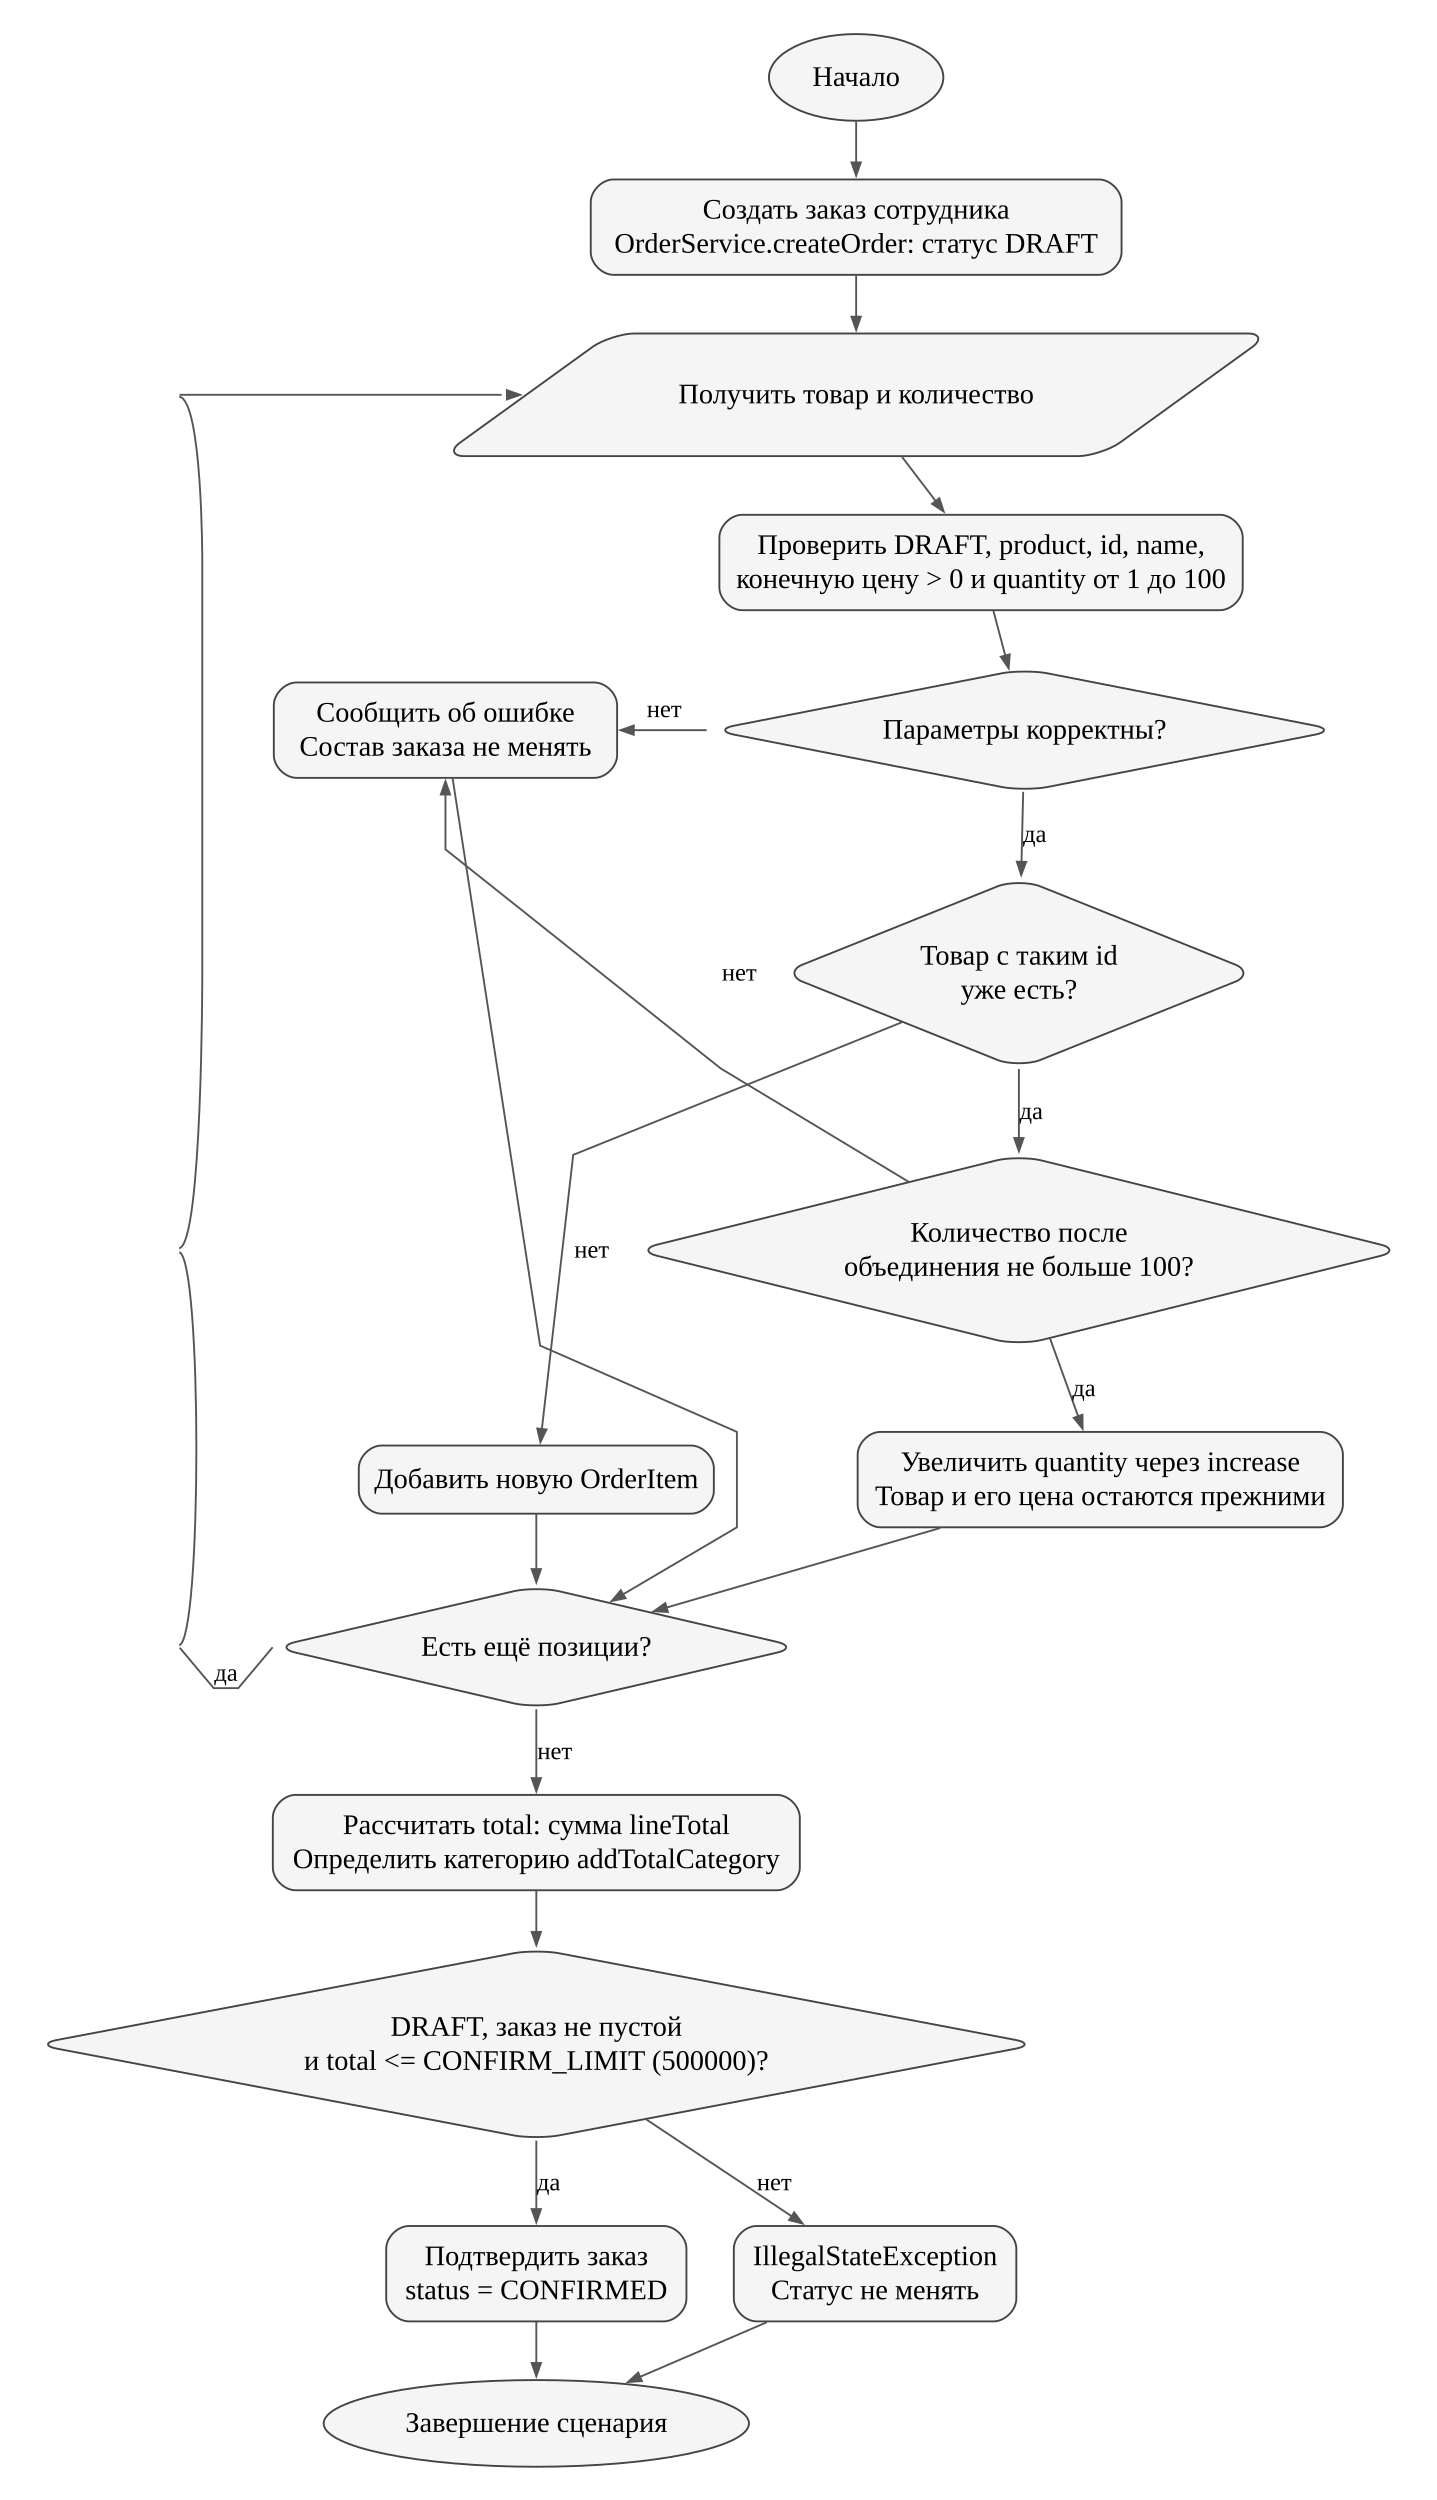
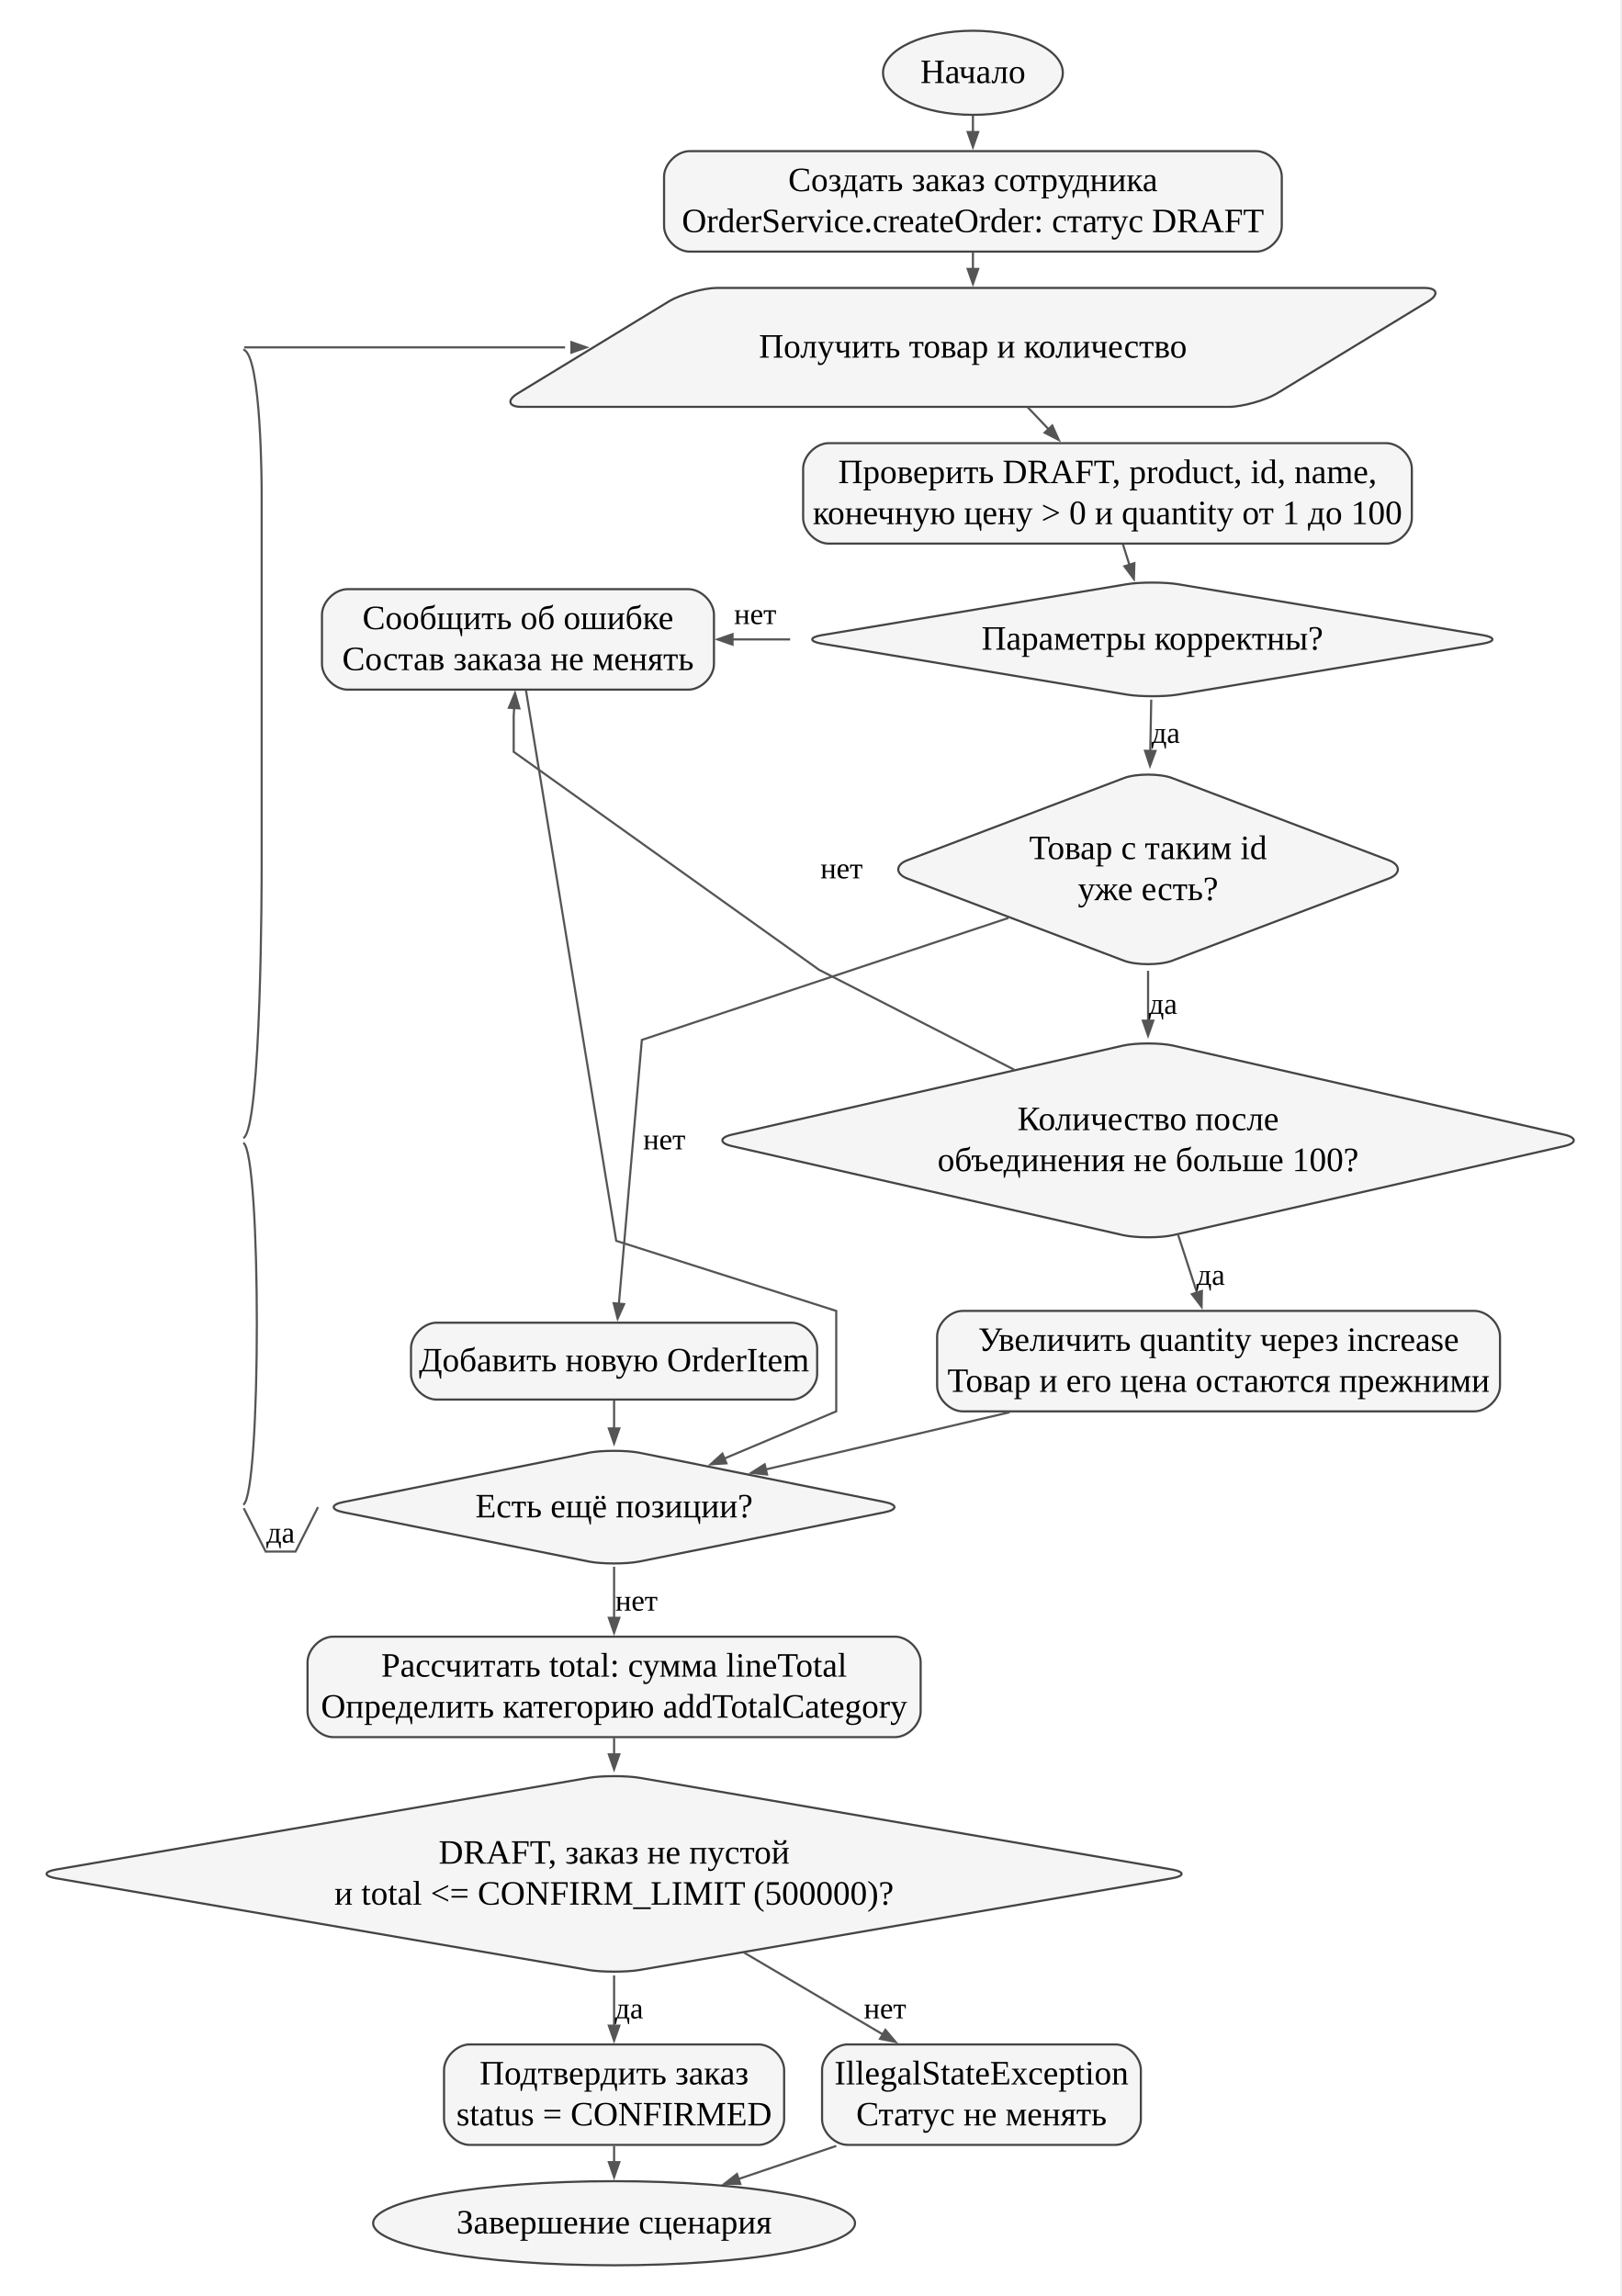
- <svg xmlns="http://www.w3.org/2000/svg" width="759pt" height="1321pt" viewBox="0.00 0.00 759.00 1321.00">
-   <g id="graph0" class="graph" transform="scale(1 1) rotate(0) translate(18 1303.44)">
-     <polygon fill="white" stroke="none" points="-18,18 -18,-1303.44 741.46,-1303.44 741.46,18 -18,18" />
+ <svg xmlns="http://www.w3.org/2000/svg" width="759pt" height="1075pt" viewBox="0.00 0.00 759.00 1075.00">
+   <g id="graph0" class="graph" transform="scale(1 1) rotate(0) translate(14.4 1060.62)">
+     <polygon fill="white" stroke="none" points="-14.4,14.4 -14.4,-1060.62 744.12,-1060.62 744.12,14.4 -14.4,14.4" />
    <g id="node1" class="node">
-       <ellipse fill="#f5f5f5" stroke="#444444" cx="434.39" cy="-1262.53" rx="46.08" ry="22.91" />
-       <text xml:space="preserve" text-anchor="middle" x="434.39" y="-1258.03" font-family="Times New Roman" font-size="15.00">Начало</text>
+       <ellipse fill="#f5f5f5" stroke="#444444" cx="441.1" cy="-1026.54" rx="42.09" ry="19.69" />
+       <text xml:space="preserve" text-anchor="middle" x="441.1" y="-1021.74" font-family="Times New Roman" font-size="16.00">Начало</text>
    </g>
    <g id="node2" class="node">
-       <path fill="#f5f5f5" stroke="#444444" d="M562.63,-1208.62C562.63,-1208.62 306.15,-1208.62 306.15,-1208.62 300.15,-1208.62 294.15,-1202.62 294.15,-1196.62 294.15,-1196.62 294.15,-1170.22 294.15,-1170.22 294.15,-1164.22 300.15,-1158.22 306.15,-1158.22 306.15,-1158.22 562.63,-1158.22 562.63,-1158.22 568.63,-1158.22 574.63,-1164.22 574.63,-1170.22 574.63,-1170.22 574.63,-1196.62 574.63,-1196.62 574.63,-1202.62 568.63,-1208.62 562.63,-1208.62" />
-       <text xml:space="preserve" text-anchor="middle" x="434.39" y="-1187.92" font-family="Times New Roman" font-size="15.00">Создать заказ сотрудника</text>
-       <text xml:space="preserve" text-anchor="middle" x="434.39" y="-1169.92" font-family="Times New Roman" font-size="15.00">OrderService.createOrder: статус DRAFT</text>
+       <path fill="#f5f5f5" stroke="#444444" d="M573.7,-989.85C573.7,-989.85 308.5,-989.85 308.5,-989.85 302.5,-989.85 296.5,-983.85 296.5,-977.85 296.5,-977.85 296.5,-954.81 296.5,-954.81 296.5,-948.81 302.5,-942.81 308.5,-942.81 308.5,-942.81 573.7,-942.81 573.7,-942.81 579.7,-942.81 585.7,-948.81 585.7,-954.81 585.7,-954.81 585.7,-977.85 585.7,-977.85 585.7,-983.85 579.7,-989.85 573.7,-989.85" />
+       <text xml:space="preserve" text-anchor="middle" x="441.1" y="-971.13" font-family="Times New Roman" font-size="16.00">Создать заказ сотрудника</text>
+       <text xml:space="preserve" text-anchor="middle" x="441.1" y="-951.93" font-family="Times New Roman" font-size="16.00">OrderService.createOrder: статус DRAFT</text>
    </g>
    <g id="edge1" class="edge">
-       <path fill="none" stroke="#555555" d="M434.39,-1239.23C434.39,-1232.45 434.39,-1224.85 434.39,-1217.52" />
-       <polygon fill="#555555" stroke="#555555" points="436.84,-1217.62 434.39,-1210.62 431.94,-1217.62 436.84,-1217.62" />
+       <path fill="none" stroke="#555555" d="M441.1,-1006.48C441.1,-1003.97 441.1,-1001.36 441.1,-998.71" />
+       <polygon fill="#555555" stroke="#555555" points="443.55,-998.8 441.1,-991.8 438.65,-998.8 443.55,-998.8" />
    </g>
    <g id="node3" class="node">
-       <path fill="#f5f5f5" stroke="#444444" d="M641.57,-1127.22C641.57,-1127.22 316.9,-1127.22 316.9,-1127.22 310.9,-1127.22 300.04,-1123.71 295.18,-1120.19 295.18,-1120.19 224.94,-1069.45 224.94,-1069.45 220.07,-1065.93 221.21,-1062.42 227.21,-1062.42 227.21,-1062.42 551.88,-1062.42 551.88,-1062.42 557.88,-1062.42 568.74,-1065.93 573.6,-1069.45 573.6,-1069.45 643.84,-1120.19 643.84,-1120.19 648.71,-1123.71 647.57,-1127.22 641.57,-1127.22" />
-       <text xml:space="preserve" text-anchor="middle" x="434.39" y="-1090.32" font-family="Times New Roman" font-size="15.00">Получить товар и количество</text>
+       <path fill="#f5f5f5" stroke="#444444" d="M652.54,-925.81C652.54,-925.81 321.09,-925.81 321.09,-925.81 315.09,-925.81 303.97,-922.69 298.85,-919.57 298.85,-919.57 227.91,-876.37 227.91,-876.37 222.78,-873.25 223.66,-870.13 229.66,-870.13 229.66,-870.13 561.1,-870.13 561.1,-870.13 567.1,-870.13 578.23,-873.25 583.35,-876.37 583.35,-876.37 654.29,-919.57 654.29,-919.57 659.41,-922.69 658.54,-925.81 652.54,-925.81" />
+       <text xml:space="preserve" text-anchor="middle" x="441.1" y="-893.17" font-family="Times New Roman" font-size="16.00">Получить товар и количество</text>
    </g>
    <g id="edge2" class="edge">
-       <path fill="none" stroke="#555555" d="M434.39,-1157.84C434.39,-1150.93 434.39,-1143.24 434.39,-1135.69" />
-       <polygon fill="#555555" stroke="#555555" points="436.84,-1136.11 434.39,-1129.11 431.94,-1136.11 436.84,-1136.11" />
+       <path fill="none" stroke="#555555" d="M441.1,-942.49C441.1,-939.95 441.1,-937.32 441.1,-934.67" />
+       <polygon fill="#555555" stroke="#555555" points="443.55,-934.71 441.1,-927.71 438.65,-934.71 443.55,-934.71" />
    </g>
    <g id="node4" class="node">
-       <path fill="#f5f5f5" stroke="#444444" d="M626.65,-1031.42C626.65,-1031.42 374.12,-1031.42 374.12,-1031.42 368.12,-1031.42 362.12,-1025.42 362.12,-1019.42 362.12,-1019.42 362.12,-993.02 362.12,-993.02 362.12,-987.02 368.12,-981.02 374.12,-981.02 374.12,-981.02 626.65,-981.02 626.65,-981.02 632.65,-981.02 638.65,-987.02 638.65,-993.02 638.65,-993.02 638.65,-1019.42 638.65,-1019.42 638.65,-1025.42 632.65,-1031.42 626.65,-1031.42" />
-       <text xml:space="preserve" text-anchor="middle" x="500.39" y="-1010.72" font-family="Times New Roman" font-size="15.00">Проверить DRAFT, product, id, name,</text>
-       <text xml:space="preserve" text-anchor="middle" x="500.39" y="-992.72" font-family="Times New Roman" font-size="15.00">конечную цену &gt; 0 и quantity от 1 до 100</text>
+       <path fill="#f5f5f5" stroke="#444444" d="M634.59,-853.13C634.59,-853.13 373.61,-853.13 373.61,-853.13 367.61,-853.13 361.61,-847.13 361.61,-841.13 361.61,-841.13 361.61,-818.09 361.61,-818.09 361.61,-812.09 367.61,-806.09 373.61,-806.09 373.61,-806.09 634.59,-806.09 634.59,-806.09 640.59,-806.09 646.59,-812.09 646.59,-818.09 646.59,-818.09 646.59,-841.13 646.59,-841.13 646.59,-847.13 640.59,-853.13 634.59,-853.13" />
+       <text xml:space="preserve" text-anchor="middle" x="504.1" y="-834.41" font-family="Times New Roman" font-size="16.00">Проверить DRAFT, product, id, name,</text>
+       <text xml:space="preserve" text-anchor="middle" x="504.1" y="-815.21" font-family="Times New Roman" font-size="16.00">конечную цену &gt; 0 и quantity от 1 до 100</text>
    </g>
    <g id="edge3" class="edge">
-       <path fill="none" stroke="#555555" d="M458.59,-1062.07C464.51,-1054.3 470.84,-1045.99 476.73,-1038.26" />
-       <polygon fill="#555555" stroke="#555555" points="478.35,-1040.18 480.65,-1033.12 474.46,-1037.21 478.35,-1040.18" />
+       <path fill="none" stroke="#555555" d="M466.72,-869.98C469.96,-866.57 473.28,-863.07 476.55,-859.63" />
+       <polygon fill="#555555" stroke="#555555" points="478.24,-861.4 481.29,-854.64 474.69,-858.03 478.24,-861.4" />
    </g>
    <g id="node5" class="node">
-       <path fill="#f5f5f5" stroke="#444444" d="M511.61,-947.72C511.61,-947.72 369.6,-919.93 369.6,-919.93 363.71,-918.77 363.71,-916.47 369.6,-915.32 369.6,-915.32 511.61,-887.53 511.61,-887.53 517.5,-886.37 529.28,-886.37 535.17,-887.53 535.17,-887.53 677.18,-915.32 677.18,-915.32 683.07,-916.47 683.07,-918.77 677.18,-919.93 677.18,-919.93 535.17,-947.72 535.17,-947.72 529.28,-948.87 517.5,-948.87 511.61,-947.72" />
-       <text xml:space="preserve" text-anchor="middle" x="523.39" y="-913.12" font-family="Times New Roman" font-size="15.00">Параметры корректны?</text>
+       <path fill="#f5f5f5" stroke="#444444" d="M513.26,-787.11C513.26,-787.11 370.31,-763.23 370.31,-763.23 364.39,-762.24 364.39,-760.26 370.31,-759.27 370.31,-759.27 513.26,-735.39 513.26,-735.39 519.18,-734.4 531.02,-734.4 536.93,-735.39 536.93,-735.39 679.88,-759.27 679.88,-759.27 685.8,-760.26 685.8,-762.24 679.88,-763.23 679.88,-763.23 536.93,-787.11 536.93,-787.11 531.02,-788.1 519.18,-788.1 513.26,-787.11" />
+       <text xml:space="preserve" text-anchor="middle" x="525.1" y="-756.45" font-family="Times New Roman" font-size="16.00">Параметры корректны?</text>
    </g>
    <g id="edge4" class="edge">
-       <path fill="none" stroke="#555555" d="M506.92,-980.64C508.87,-973.29 511.06,-965.05 513.19,-957.04" />
-       <polygon fill="#555555" stroke="#555555" points="515.55,-957.67 514.98,-950.28 510.82,-956.41 515.55,-957.67" />
+       <path fill="none" stroke="#555555" d="M511.33,-805.77C512.31,-802.66 513.34,-799.41 514.37,-796.15" />
+       <polygon fill="#555555" stroke="#555555" points="516.69,-796.95 516.46,-789.54 512.02,-795.47 516.69,-796.95" />
    </g>
    <g id="node6" class="node">
-       <path fill="#f5f5f5" stroke="#444444" d="M509.25,-835.15C509.25,-835.15 405.95,-793.69 405.95,-793.69 400.38,-791.46 400.38,-786.99 405.95,-784.75 405.95,-784.75 509.25,-743.29 509.25,-743.29 514.82,-741.06 525.96,-741.06 531.53,-743.29 531.53,-743.29 634.83,-784.75 634.83,-784.75 640.4,-786.99 640.4,-791.46 634.83,-793.69 634.83,-793.69 531.53,-835.15 531.53,-835.15 525.96,-837.39 514.82,-837.39 509.25,-835.15" />
-       <text xml:space="preserve" text-anchor="middle" x="520.39" y="-793.72" font-family="Times New Roman" font-size="15.00">Товар с таким id</text>
-       <text xml:space="preserve" text-anchor="middle" x="520.39" y="-775.72" font-family="Times New Roman" font-size="15.00">уже есть?</text>
+       <path fill="#f5f5f5" stroke="#444444" d="M511.88,-696.35C511.88,-696.35 410.35,-657.83 410.35,-657.83 404.74,-655.7 404.74,-651.44 410.35,-649.31 410.35,-649.31 511.88,-610.79 511.88,-610.79 517.49,-608.66 528.71,-608.66 534.32,-610.79 534.32,-610.79 635.84,-649.31 635.84,-649.31 641.45,-651.44 641.45,-655.7 635.84,-657.83 635.84,-657.83 534.32,-696.35 534.32,-696.35 528.71,-698.48 517.49,-698.48 511.88,-696.35" />
+       <text xml:space="preserve" text-anchor="middle" x="523.1" y="-658.37" font-family="Times New Roman" font-size="16.00">Товар с таким id</text>
+       <text xml:space="preserve" text-anchor="middle" x="523.1" y="-639.17" font-family="Times New Roman" font-size="16.00">уже есть?</text>
    </g>
    <g id="edge5" class="edge">
-       <path fill="none" stroke="#555555" d="M522.64,-885.05C522.37,-873.77 522.06,-860.69 521.76,-847.9" />
-       <polygon fill="#555555" stroke="#555555" points="524.21,-848.02 521.6,-841.08 519.31,-848.14 524.21,-848.02" />
-       <text xml:space="preserve" text-anchor="middle" x="528.75" y="-858.52" font-family="Times New Roman" font-size="13.00">да</text>
+       <path fill="none" stroke="#555555" d="M524.58,-733.04C524.44,-725.61 524.28,-717.28 524.13,-708.91" />
+       <polygon fill="#555555" stroke="#555555" points="526.58,-709.02 524,-702.07 521.68,-709.11 526.58,-709.02" />
+       <text xml:space="preserve" text-anchor="middle" x="531.39" y="-712.81" font-family="Times New Roman" font-size="14.00">да</text>
    </g>
    <g id="node10" class="node">
-       <path fill="#f5f5f5" stroke="#444444" d="M296.09,-942.82C296.09,-942.82 138.68,-942.82 138.68,-942.82 132.68,-942.82 126.68,-936.82 126.68,-930.82 126.68,-930.82 126.68,-904.42 126.68,-904.42 126.68,-898.42 132.68,-892.42 138.68,-892.42 138.68,-892.42 296.09,-892.42 296.09,-892.42 302.09,-892.42 308.09,-898.42 308.09,-904.42 308.09,-904.42 308.09,-930.82 308.09,-930.82 308.09,-936.82 302.09,-942.82 296.09,-942.82" />
-       <text xml:space="preserve" text-anchor="middle" x="217.39" y="-922.12" font-family="Times New Roman" font-size="15.00">Сообщить об ошибке</text>
-       <text xml:space="preserve" text-anchor="middle" x="217.39" y="-904.12" font-family="Times New Roman" font-size="15.00">Состав заказа не менять</text>
+       <path fill="#f5f5f5" stroke="#444444" d="M307.86,-784.77C307.86,-784.77 148.34,-784.77 148.34,-784.77 142.34,-784.77 136.34,-778.77 136.34,-772.77 136.34,-772.77 136.34,-749.73 136.34,-749.73 136.34,-743.73 142.34,-737.73 148.34,-737.73 148.34,-737.73 307.86,-737.73 307.86,-737.73 313.86,-737.73 319.86,-743.73 319.86,-749.73 319.86,-749.73 319.86,-772.77 319.86,-772.77 319.86,-778.77 313.86,-784.77 307.86,-784.77" />
+       <text xml:space="preserve" text-anchor="middle" x="228.1" y="-766.05" font-family="Times New Roman" font-size="16.00">Сообщить об ошибке</text>
+       <text xml:space="preserve" text-anchor="middle" x="228.1" y="-746.85" font-family="Times New Roman" font-size="16.00">Состав заказа не менять</text>
    </g>
    <g id="edge6" class="edge">
-       <path fill="none" stroke="#555555" d="M355.43,-917.62C342.18,-917.62 329.08,-917.62 316.53,-917.62" />
-       <polygon fill="#555555" stroke="#555555" points="316.88,-915.17 309.88,-917.62 316.88,-920.07 316.88,-915.17" />
-       <text xml:space="preserve" text-anchor="middle" x="332.96" y="-924.52" font-family="Times New Roman" font-size="13.00">нет</text>
+       <path fill="none" stroke="#555555" d="M355.52,-761.25C346.33,-761.25 337.25,-761.25 328.42,-761.25" />
+       <polygon fill="#555555" stroke="#555555" points="328.55,-758.8 321.55,-761.25 328.55,-763.7 328.55,-758.8" />
+       <text xml:space="preserve" text-anchor="middle" x="339.17" y="-768.45" font-family="Times New Roman" font-size="14.00">нет</text>
    </g>
    <g id="node7" class="node">
-       <path fill="#f5f5f5" stroke="#444444" d="M508.74,-690.33C508.74,-690.33 328.97,-645.71 328.97,-645.71 323.15,-644.27 323.15,-641.38 328.97,-639.93 328.97,-639.93 508.74,-595.31 508.74,-595.31 514.57,-593.87 526.21,-593.87 532.04,-595.31 532.04,-595.31 711.81,-639.93 711.81,-639.93 717.63,-641.38 717.63,-644.27 711.81,-645.71 711.81,-645.71 532.04,-690.33 532.04,-690.33 526.21,-691.78 514.57,-691.78 508.74,-690.33" />
-       <text xml:space="preserve" text-anchor="middle" x="520.39" y="-647.32" font-family="Times New Roman" font-size="15.00">Количество после</text>
-       <text xml:space="preserve" text-anchor="middle" x="520.39" y="-629.32" font-family="Times New Roman" font-size="15.00">объединения не больше 100?</text>
+       <path fill="#f5f5f5" stroke="#444444" d="M511.4,-571.07C511.4,-571.07 328.18,-529.36 328.18,-529.36 322.33,-528.02 322.33,-525.36 328.18,-524.03 328.18,-524.03 511.4,-482.32 511.4,-482.32 517.25,-480.98 528.95,-480.98 534.8,-482.32 534.8,-482.32 718.02,-524.03 718.02,-524.03 723.87,-525.36 723.87,-528.02 718.02,-529.36 718.02,-529.36 534.8,-571.07 534.8,-571.07 528.95,-572.4 517.25,-572.4 511.4,-571.07" />
+       <text xml:space="preserve" text-anchor="middle" x="523.1" y="-531.49" font-family="Times New Roman" font-size="16.00">Количество после</text>
+       <text xml:space="preserve" text-anchor="middle" x="523.1" y="-512.29" font-family="Times New Roman" font-size="16.00">объединения не больше 100?</text>
    </g>
    <g id="edge8" class="edge">
-       <path fill="none" stroke="#555555" d="M520.39,-738.53C520.39,-726.73 520.39,-714.04 520.39,-701.9" />
-       <polygon fill="#555555" stroke="#555555" points="522.84,-702.12 520.39,-695.12 517.94,-702.12 522.84,-702.12" />
-       <text xml:space="preserve" text-anchor="middle" x="526.89" y="-712.12" font-family="Times New Roman" font-size="13.00">да</text>
+       <path fill="none" stroke="#555555" d="M523.1,-606.07C523.1,-598.43 523.1,-590.45 523.1,-582.63" />
+       <polygon fill="#555555" stroke="#555555" points="525.55,-582.74 523.1,-575.74 520.65,-582.74 525.55,-582.74" />
+       <text xml:space="preserve" text-anchor="middle" x="530.1" y="-585.93" font-family="Times New Roman" font-size="14.00">да</text>
    </g>
    <g id="node9" class="node">
-       <path fill="#f5f5f5" stroke="#444444" d="M347.2,-539.62C347.2,-539.62 183.58,-539.62 183.58,-539.62 177.58,-539.62 171.58,-533.62 171.58,-527.62 171.58,-527.62 171.58,-515.62 171.58,-515.62 171.58,-509.62 177.58,-503.62 183.58,-503.62 183.58,-503.62 347.2,-503.62 347.2,-503.62 353.2,-503.62 359.2,-509.62 359.2,-515.62 359.2,-515.62 359.2,-527.62 359.2,-527.62 359.2,-533.62 353.2,-539.62 347.2,-539.62" />
-       <text xml:space="preserve" text-anchor="middle" x="265.39" y="-517.12" font-family="Times New Roman" font-size="15.00">Добавить новую OrderItem</text>
+       <path fill="#f5f5f5" stroke="#444444" d="M356.17,-441.33C356.17,-441.33 190.02,-441.33 190.02,-441.33 184.02,-441.33 178.02,-435.33 178.02,-429.33 178.02,-429.33 178.02,-417.33 178.02,-417.33 178.02,-411.33 184.02,-405.33 190.02,-405.33 190.02,-405.33 356.17,-405.33 356.17,-405.33 362.17,-405.33 368.17,-411.33 368.17,-417.33 368.17,-417.33 368.17,-429.33 368.17,-429.33 368.17,-435.33 362.17,-441.33 356.17,-441.33" />
+       <text xml:space="preserve" text-anchor="middle" x="273.1" y="-418.53" font-family="Times New Roman" font-size="16.00">Добавить новую OrderItem</text>
    </g>
    <g id="edge7" class="edge">
-       <path fill="none" stroke="#555555" d="M458.51,-763.26C388.74,-735.11 284.89,-693.22 284.89,-693.22 284.89,-693.22 273.75,-595.79 268.31,-548.19" />
-       <polygon fill="#555555" stroke="#555555" points="270.77,-548.1 267.54,-541.42 265.9,-548.65 270.77,-548.1" />
-       <text xml:space="preserve" text-anchor="middle" x="294.64" y="-638.92" font-family="Times New Roman" font-size="13.00">нет</text>
+       <path fill="none" stroke="#555555" d="M457.71,-630.82C387.56,-607.48 286.1,-573.73 286.1,-573.73 286.1,-573.73 279.05,-492.72 275.33,-450.01" />
+       <polygon fill="#555555" stroke="#555555" points="277.79,-450.03 274.75,-443.27 272.91,-450.46 277.79,-450.03" />
+       <text xml:space="preserve" text-anchor="middle" x="296.6" y="-522.49" font-family="Times New Roman" font-size="14.00">нет</text>
    </g>
    <g id="node8" class="node">
-       <path fill="#f5f5f5" stroke="#444444" d="M679.59,-546.82C679.59,-546.82 447.18,-546.82 447.18,-546.82 441.18,-546.82 435.18,-540.82 435.18,-534.82 435.18,-534.82 435.18,-508.42 435.18,-508.42 435.18,-502.42 441.18,-496.42 447.18,-496.42 447.18,-496.42 679.59,-496.42 679.59,-496.42 685.59,-496.42 691.59,-502.42 691.59,-508.42 691.59,-508.42 691.59,-534.82 691.59,-534.82 691.59,-540.82 685.59,-546.82 679.59,-546.82" />
-       <text xml:space="preserve" text-anchor="middle" x="563.39" y="-526.12" font-family="Times New Roman" font-size="15.00">Увеличить quantity через increase</text>
-       <text xml:space="preserve" text-anchor="middle" x="563.39" y="-508.12" font-family="Times New Roman" font-size="15.00">Товар и его цена остаются прежними</text>
+       <path fill="#f5f5f5" stroke="#444444" d="M675.86,-446.85C675.86,-446.85 436.34,-446.85 436.34,-446.85 430.34,-446.85 424.34,-440.85 424.34,-434.85 424.34,-434.85 424.34,-411.81 424.34,-411.81 424.34,-405.81 430.34,-399.81 436.34,-399.81 436.34,-399.81 675.86,-399.81 675.86,-399.81 681.86,-399.81 687.86,-405.81 687.86,-411.81 687.86,-411.81 687.86,-434.85 687.86,-434.85 687.86,-440.85 681.86,-446.85 675.86,-446.85" />
+       <text xml:space="preserve" text-anchor="middle" x="556.1" y="-428.13" font-family="Times New Roman" font-size="16.00">Увеличить quantity через increase</text>
+       <text xml:space="preserve" text-anchor="middle" x="556.1" y="-408.93" font-family="Times New Roman" font-size="16.00">Товар и его цена остаются прежними</text>
    </g>
    <g id="edge9" class="edge">
-       <path fill="none" stroke="#555555" d="M536.89,-596.08C541.83,-582.4 547.13,-567.69 551.69,-555.05" />
-       <polygon fill="#555555" stroke="#555555" points="553.98,-555.91 554.05,-548.5 549.37,-554.25 553.98,-555.91" />
-       <text xml:space="preserve" text-anchor="middle" x="554.75" y="-565.72" font-family="Times New Roman" font-size="13.00">да</text>
+       <path fill="none" stroke="#555555" d="M537.19,-482.41C540.16,-473.28 543.24,-463.82 546.03,-455.25" />
+       <polygon fill="#555555" stroke="#555555" points="548.3,-456.2 548.14,-448.79 543.64,-454.68 548.3,-456.2" />
+       <text xml:space="preserve" text-anchor="middle" x="552.42" y="-459.05" font-family="Times New Roman" font-size="14.00">да</text>
    </g>
    <g id="edge10" class="edge">
-       <path fill="none" stroke="#555555" d="M462.19,-678.93C417.32,-705.99 362.89,-738.82 362.89,-738.82 362.89,-738.82 217.39,-854.62 217.39,-854.62 217.39,-854.62 217.39,-868.98 217.39,-883.87" />
-       <polygon fill="#555555" stroke="#555555" points="214.94,-883.6 217.39,-890.6 219.84,-883.6 214.94,-883.6" />
-       <text xml:space="preserve" text-anchor="middle" x="372.64" y="-785.32" font-family="Times New Roman" font-size="13.00">нет</text>
+       <path fill="none" stroke="#555555" d="M460.46,-559.76C417.82,-581.59 369.1,-606.53 369.1,-606.53 369.1,-606.53 226.1,-708.61 226.1,-708.61 226.1,-708.61 226.1,-725.41 226.1,-725.41 226.1,-725.41 226.19,-726.97 226.33,-729.43" />
+       <polygon fill="#555555" stroke="#555555" points="223.86,-729.24 226.71,-736.09 228.76,-728.96 223.86,-729.24" />
+       <text xml:space="preserve" text-anchor="middle" x="379.6" y="-649.37" font-family="Times New Roman" font-size="14.00">нет</text>
    </g>
    <g id="node11" class="node">
-       <path fill="#f5f5f5" stroke="#444444" d="M253.7,-462.7C253.7,-462.7 137.76,-435.74 137.76,-435.74 131.92,-434.38 131.92,-431.66 137.76,-430.3 137.76,-430.3 253.7,-403.34 253.7,-403.34 259.55,-401.98 271.23,-401.98 277.08,-403.34 277.08,-403.34 393.02,-430.3 393.02,-430.3 398.86,-431.66 398.86,-434.38 393.02,-435.74 393.02,-435.74 277.08,-462.7 277.08,-462.7 271.23,-464.06 259.55,-464.06 253.7,-462.7" />
-       <text xml:space="preserve" text-anchor="middle" x="265.39" y="-428.52" font-family="Times New Roman" font-size="15.00">Есть ещё позиции?</text>
+       <path fill="#f5f5f5" stroke="#444444" d="M261.33,-380.45C261.33,-380.45 146.24,-357.33 146.24,-357.33 140.36,-356.15 140.36,-353.79 146.24,-352.61 146.24,-352.61 261.33,-329.49 261.33,-329.49 267.22,-328.31 278.98,-328.31 284.86,-329.49 284.86,-329.49 399.95,-352.61 399.95,-352.61 405.84,-353.79 405.84,-356.15 399.95,-357.33 399.95,-357.33 284.86,-380.45 284.86,-380.45 278.98,-381.63 267.22,-381.63 261.33,-380.45" />
+       <text xml:space="preserve" text-anchor="middle" x="273.1" y="-350.17" font-family="Times New Roman" font-size="16.00">Есть ещё позиции?</text>
    </g>
    <g id="edge12" class="edge">
-       <path fill="none" stroke="#555555" d="M478.79,-496.04C433.04,-482.74 377.26,-466.53 334.21,-454.02" />
-       <polygon fill="#555555" stroke="#555555" points="334.91,-451.67 327.5,-452.07 333.54,-456.38 334.91,-451.67" />
+       <path fill="none" stroke="#555555" d="M458.31,-399.4C420.74,-390.59 378.61,-380.71 344.04,-372.61" />
+       <polygon fill="#555555" stroke="#555555" points="344.72,-370.25 337.35,-371.04 343.61,-375.02 344.72,-370.25" />
    </g>
    <g id="edge11" class="edge">
-       <path fill="none" stroke="#555555" d="M265.39,-503.51C265.39,-495.03 265.39,-484.41 265.39,-474.03" />
-       <polygon fill="#555555" stroke="#555555" points="267.84,-474.33 265.39,-467.33 262.94,-474.33 267.84,-474.33" />
+       <path fill="none" stroke="#555555" d="M273.1,-404.9C273.1,-400.77 273.1,-396.22 273.1,-391.6" />
+       <polygon fill="#555555" stroke="#555555" points="275.55,-391.82 273.1,-384.82 270.65,-391.82 275.55,-391.82" />
    </g>
    <g id="edge13" class="edge">
-       <path fill="none" stroke="#555555" d="M221.19,-891.99C232.86,-816.33 267.39,-592.42 267.39,-592.42 267.39,-592.42 371.39,-546.82 371.39,-546.82 371.39,-546.82 371.39,-496.42 371.39,-496.42 371.39,-496.42 339.84,-477.85 311.17,-460.97" />
-       <polygon fill="#555555" stroke="#555555" points="312.54,-458.93 305.26,-457.49 310.05,-463.16 312.54,-458.93" />
+       <path fill="none" stroke="#555555" d="M231.86,-737.29C242.85,-670.27 274.1,-479.65 274.1,-479.65 274.1,-479.65 377.1,-446.85 377.1,-446.85 377.1,-446.85 377.1,-399.81 377.1,-399.81 377.1,-399.81 350.78,-388.72 324.62,-377.69" />
+       <polygon fill="#555555" stroke="#555555" points="325.7,-375.49 318.3,-375.02 323.8,-380 325.7,-375.49" />
    </g>
    <g id="node12" class="node">
-       <path fill="#f5f5f5" stroke="#444444" d="M392.62,-355.02C392.62,-355.02 138.16,-355.02 138.16,-355.02 132.16,-355.02 126.16,-349.02 126.16,-343.02 126.16,-343.02 126.16,-316.62 126.16,-316.62 126.16,-310.62 132.16,-304.62 138.16,-304.62 138.16,-304.62 392.62,-304.62 392.62,-304.62 398.62,-304.62 404.62,-310.62 404.62,-316.62 404.62,-316.62 404.62,-343.02 404.62,-343.02 404.62,-349.02 398.62,-355.02 392.62,-355.02" />
-       <text xml:space="preserve" text-anchor="middle" x="265.39" y="-334.32" font-family="Times New Roman" font-size="15.00">Рассчитать total: сумма lineTotal</text>
-       <text xml:space="preserve" text-anchor="middle" x="265.39" y="-316.32" font-family="Times New Roman" font-size="15.00">Определить категорию addTotalCategory</text>
+       <path fill="#f5f5f5" stroke="#444444" d="M404.62,-294.33C404.62,-294.33 141.58,-294.33 141.58,-294.33 135.58,-294.33 129.58,-288.33 129.58,-282.33 129.58,-282.33 129.58,-259.29 129.58,-259.29 129.58,-253.29 135.58,-247.29 141.58,-247.29 141.58,-247.29 404.62,-247.29 404.62,-247.29 410.62,-247.29 416.62,-253.29 416.62,-259.29 416.62,-259.29 416.62,-282.33 416.62,-282.33 416.62,-288.33 410.62,-294.33 404.62,-294.33" />
+       <text xml:space="preserve" text-anchor="middle" x="273.1" y="-275.61" font-family="Times New Roman" font-size="16.00">Рассчитать total: сумма lineTotal</text>
+       <text xml:space="preserve" text-anchor="middle" x="273.1" y="-256.41" font-family="Times New Roman" font-size="16.00">Определить категорию addTotalCategory</text>
    </g>
    <g id="edge23" class="edge">
-       <path fill="none" stroke="#555555" d="M265.39,-400.28C265.39,-388.62 265.39,-375.4 265.39,-363.64" />
-       <polygon fill="#555555" stroke="#555555" points="267.84,-363.9 265.39,-356.9 262.94,-363.9 267.84,-363.9" />
-       <text xml:space="preserve" text-anchor="middle" x="275.14" y="-373.92" font-family="Times New Roman" font-size="13.00">нет</text>
+       <path fill="none" stroke="#555555" d="M273.1,-327.07C273.1,-319.37 273.1,-310.92 273.1,-302.98" />
+       <polygon fill="#555555" stroke="#555555" points="275.55,-303.16 273.1,-296.16 270.65,-303.16 275.55,-303.16" />
+       <text xml:space="preserve" text-anchor="middle" x="283.6" y="-306.53" font-family="Times New Roman" font-size="14.00">нет</text>
    </g>
    <g id="edge14" class="edge">
-       <path fill="none" stroke="#555555" d="M126.07,-433.02C126.07,-433.02 107.91,-411.42 107.91,-411.42 107.91,-411.42 94.91,-411.42 94.91,-411.42 94.91,-411.42 78.95,-430.4 76.95,-432.78" />
-       <text xml:space="preserve" text-anchor="middle" x="101.41" y="-415.32" font-family="Times New Roman" font-size="13.00">да</text>
+       <path fill="none" stroke="#555555" d="M134.48,-354.97C134.48,-354.97 123.97,-334.17 123.97,-334.17 123.97,-334.17 109.97,-334.17 109.97,-334.17 109.97,-334.17 101.34,-351.25 99.72,-354.46" />
+       <text xml:space="preserve" text-anchor="middle" x="116.97" y="-338.37" font-family="Times New Roman" font-size="14.00">да</text>
    </g>
    <g id="node13" class="node">
-       <path fill="#f5f5f5" stroke="#444444" d="M253.6,-271.38C253.6,-271.38 11.79,-225.46 11.79,-225.46 5.89,-224.34 5.89,-222.1 11.79,-220.98 11.79,-220.98 253.6,-175.06 253.6,-175.06 259.49,-173.94 271.28,-173.94 277.18,-175.06 277.18,-175.06 518.99,-220.98 518.99,-220.98 524.88,-222.1 524.88,-224.34 518.99,-225.46 518.99,-225.46 277.18,-271.38 277.18,-271.38 271.28,-272.5 259.49,-272.5 253.6,-271.38" />
-       <text xml:space="preserve" text-anchor="middle" x="265.39" y="-227.72" font-family="Times New Roman" font-size="15.00">DRAFT, заказ не пустой</text>
-       <text xml:space="preserve" text-anchor="middle" x="265.39" y="-209.72" font-family="Times New Roman" font-size="15.00">и total &lt;= CONFIRM_LIMIT (500000)?</text>
+       <path fill="#f5f5f5" stroke="#444444" d="M261.27,-228.25C261.27,-228.25 11.83,-185.29 11.83,-185.29 5.91,-184.27 5.91,-182.23 11.83,-181.21 11.83,-181.21 261.27,-138.25 261.27,-138.25 267.19,-137.23 279.01,-137.23 284.92,-138.25 284.92,-138.25 534.37,-181.21 534.37,-181.21 540.28,-182.23 540.28,-184.27 534.37,-185.29 534.37,-185.29 284.92,-228.25 284.92,-228.25 279.01,-229.27 267.19,-229.27 261.27,-228.25" />
+       <text xml:space="preserve" text-anchor="middle" x="273.1" y="-188.05" font-family="Times New Roman" font-size="16.00">DRAFT, заказ не пустой</text>
+       <text xml:space="preserve" text-anchor="middle" x="273.1" y="-168.85" font-family="Times New Roman" font-size="16.00">и total &lt;= CONFIRM_LIMIT (500000)?</text>
    </g>
    <g id="edge24" class="edge">
-       <path fill="none" stroke="#555555" d="M265.39,-304.3C265.39,-297.64 265.39,-290.15 265.39,-282.48" />
-       <polygon fill="#555555" stroke="#555555" points="267.84,-282.63 265.39,-275.63 262.94,-282.63 267.84,-282.63" />
+       <path fill="none" stroke="#555555" d="M273.1,-246.88C273.1,-244.36 273.1,-241.72 273.1,-239" />
+       <polygon fill="#555555" stroke="#555555" points="275.55,-239.22 273.1,-232.22 270.65,-239.22 275.55,-239.22" />
    </g>
    <g id="node14" class="node">
-       <path fill="#f5f5f5" stroke="#444444" d="M332.71,-127.22C332.71,-127.22 198.07,-127.22 198.07,-127.22 192.07,-127.22 186.07,-121.22 186.07,-115.22 186.07,-115.22 186.07,-88.82 186.07,-88.82 186.07,-82.82 192.07,-76.82 198.07,-76.82 198.07,-76.82 332.71,-76.82 332.71,-76.82 338.71,-76.82 344.71,-82.82 344.71,-88.82 344.71,-88.82 344.71,-115.22 344.71,-115.22 344.71,-121.22 338.71,-127.22 332.71,-127.22" />
-       <text xml:space="preserve" text-anchor="middle" x="265.39" y="-106.52" font-family="Times New Roman" font-size="15.00">Подтвердить заказ</text>
-       <text xml:space="preserve" text-anchor="middle" x="265.39" y="-88.52" font-family="Times New Roman" font-size="15.00">status = CONFIRMED</text>
+       <path fill="#f5f5f5" stroke="#444444" d="M340.71,-103.41C340.71,-103.41 205.49,-103.41 205.49,-103.41 199.49,-103.41 193.49,-97.41 193.49,-91.41 193.49,-91.41 193.49,-68.37 193.49,-68.37 193.49,-62.37 199.49,-56.37 205.49,-56.37 205.49,-56.37 340.71,-56.37 340.71,-56.37 346.71,-56.37 352.71,-62.37 352.71,-68.37 352.71,-68.37 352.71,-91.41 352.71,-91.41 352.71,-97.41 346.71,-103.41 340.71,-103.41" />
+       <text xml:space="preserve" text-anchor="middle" x="273.1" y="-84.69" font-family="Times New Roman" font-size="16.00">Подтвердить заказ</text>
+       <text xml:space="preserve" text-anchor="middle" x="273.1" y="-65.49" font-family="Times New Roman" font-size="16.00">status = CONFIRMED</text>
    </g>
    <g id="edge25" class="edge">
-       <path fill="none" stroke="#555555" d="M265.39,-172.36C265.39,-160.06 265.39,-147.19 265.39,-135.92" />
-       <polygon fill="#555555" stroke="#555555" points="267.84,-136.16 265.39,-129.16 262.94,-136.16 267.84,-136.16" />
-       <text xml:space="preserve" text-anchor="middle" x="271.89" y="-146.12" font-family="Times New Roman" font-size="13.00">да</text>
+       <path fill="none" stroke="#555555" d="M273.1,-135.72C273.1,-127.72 273.1,-119.58 273.1,-112.1" />
+       <polygon fill="#555555" stroke="#555555" points="275.55,-112.19 273.1,-105.19 270.65,-112.19 275.55,-112.19" />
+       <text xml:space="preserve" text-anchor="middle" x="280.1" y="-115.61" font-family="Times New Roman" font-size="14.00">да</text>
    </g>
    <g id="node15" class="node">
-       <path fill="#f5f5f5" stroke="#444444" d="M507.03,-127.22C507.03,-127.22 381.75,-127.22 381.75,-127.22 375.75,-127.22 369.75,-121.22 369.75,-115.22 369.75,-115.22 369.75,-88.82 369.75,-88.82 369.75,-82.82 375.75,-76.82 381.75,-76.82 381.75,-76.82 507.03,-76.82 507.03,-76.82 513.03,-76.82 519.03,-82.82 519.03,-88.82 519.03,-88.82 519.03,-115.22 519.03,-115.22 519.03,-121.22 513.03,-127.22 507.03,-127.22" />
-       <text xml:space="preserve" text-anchor="middle" x="444.39" y="-106.52" font-family="Times New Roman" font-size="15.00">IllegalStateException</text>
-       <text xml:space="preserve" text-anchor="middle" x="444.39" y="-88.52" font-family="Times New Roman" font-size="15.00">Статус не менять</text>
+       <path fill="#f5f5f5" stroke="#444444" d="M507.72,-103.41C507.72,-103.41 382.47,-103.41 382.47,-103.41 376.47,-103.41 370.47,-97.41 370.47,-91.41 370.47,-91.41 370.47,-68.37 370.47,-68.37 370.47,-62.37 376.47,-56.37 382.47,-56.37 382.47,-56.37 507.72,-56.37 507.72,-56.37 513.72,-56.37 519.72,-62.37 519.72,-68.37 519.72,-68.37 519.72,-91.41 519.72,-91.41 519.72,-97.41 513.72,-103.41 507.72,-103.41" />
+       <text xml:space="preserve" text-anchor="middle" x="445.1" y="-84.69" font-family="Times New Roman" font-size="16.00">IllegalStateException</text>
+       <text xml:space="preserve" text-anchor="middle" x="445.1" y="-65.49" font-family="Times New Roman" font-size="16.00">Статус не менять</text>
    </g>
    <g id="edge26" class="edge">
-       <path fill="none" stroke="#555555" d="M323.51,-183.52C348.48,-166.89 377.2,-147.77 400.37,-132.33" />
-       <polygon fill="#555555" stroke="#555555" points="401.65,-134.43 406.11,-128.51 398.93,-130.35 401.65,-134.43" />
-       <text xml:space="preserve" text-anchor="middle" x="391.13" y="-146.12" font-family="Times New Roman" font-size="13.00">нет</text>
+       <path fill="none" stroke="#555555" d="M333.74,-146.52C355.19,-133.88 378.95,-119.87 398.99,-108.06" />
+       <polygon fill="#555555" stroke="#555555" points="400.11,-110.25 404.89,-104.58 397.62,-106.03 400.11,-110.25" />
+       <text xml:space="preserve" text-anchor="middle" x="399.96" y="-115.61" font-family="Times New Roman" font-size="14.00">нет</text>
    </g>
    <g id="node16" class="node">
-       <ellipse fill="#f5f5f5" stroke="#444444" cx="265.39" cy="-22.91" rx="112.37" ry="22.91" />
-       <text xml:space="preserve" text-anchor="middle" x="265.39" y="-18.41" font-family="Times New Roman" font-size="15.00">Завершение сценария</text>
+       <ellipse fill="#f5f5f5" stroke="#444444" cx="273.1" cy="-19.69" rx="112.8" ry="19.69" />
+       <text xml:space="preserve" text-anchor="middle" x="273.1" y="-14.89" font-family="Times New Roman" font-size="16.00">Завершение сценария</text>
    </g>
    <g id="edge27" class="edge">
-       <path fill="none" stroke="#555555" d="M265.39,-76.62C265.39,-69.65 265.39,-61.95 265.39,-54.65" />
-       <polygon fill="#555555" stroke="#555555" points="267.84,-54.83 265.39,-47.83 262.94,-54.83 267.84,-54.83" />
+       <path fill="none" stroke="#555555" d="M273.1,-55.89C273.1,-53.38 273.1,-50.82 273.1,-48.27" />
+       <polygon fill="#555555" stroke="#555555" points="275.55,-48.29 273.1,-41.29 270.65,-48.29 275.55,-48.29" />
    </g>
    <g id="edge28" class="edge">
-       <path fill="none" stroke="#555555" d="M387.26,-76.41C365.76,-67.15 341.37,-56.64 320.09,-47.47" />
-       <polygon fill="#555555" stroke="#555555" points="321.19,-45.28 313.79,-44.76 319.25,-49.78 321.19,-45.28" />
+       <path fill="none" stroke="#555555" d="M377.12,-55.89C361.99,-50.77 346.07,-45.38 331.37,-40.41" />
+       <polygon fill="#555555" stroke="#555555" points="332.19,-38.1 324.78,-38.17 330.62,-42.74 332.19,-38.1" />
    </g>
    <g id="edge17" class="edge">
-       <path fill="none" stroke="#555555" d="M76.88,-1094.82C81.53,-1094.82 208.1,-1094.82 247.05,-1094.82" />
-       <polygon fill="#555555" stroke="#555555" points="249.83,-1097.27 256.83,-1094.82 249.83,-1092.37 249.83,-1097.27" />
+       <path fill="none" stroke="#555555" d="M99.92,-897.97C107.84,-897.97 214.54,-897.97 250.16,-897.97" />
+       <polygon fill="#555555" stroke="#555555" points="253.13,-900.42 260.13,-897.97 253.13,-895.52 253.13,-900.42" />
    </g>
    <g id="edge16" class="edge">
-       <path fill="none" stroke="#555555" d="M76.68,-643.85C88.89,-646.07 88.89,-788.22 88.89,-788.22 88.89,-1007.22 88.89,-1007.22 88.89,-1007.22 88.89,-1007.22 88.89,-1092.47 76.68,-1093.8" />
+       <path fill="none" stroke="#555555" d="M99.51,-527.78C108.1,-531.56 108.1,-652.57 108.1,-652.57 108.1,-830.61 108.1,-830.61 108.1,-830.61 108.1,-830.61 108.1,-894.91 99.51,-896.92" />
    </g>
    <g id="edge15" class="edge">
-       <path fill="none" stroke="#555555" d="M76.68,-434.06C88.79,-437.2 88.79,-638.61 76.68,-641.78" />
+       <path fill="none" stroke="#555555" d="M99.51,-356.09C107.96,-361.07 107.96,-520.51 99.51,-525.57" />
    </g>
  </g>
</svg>
